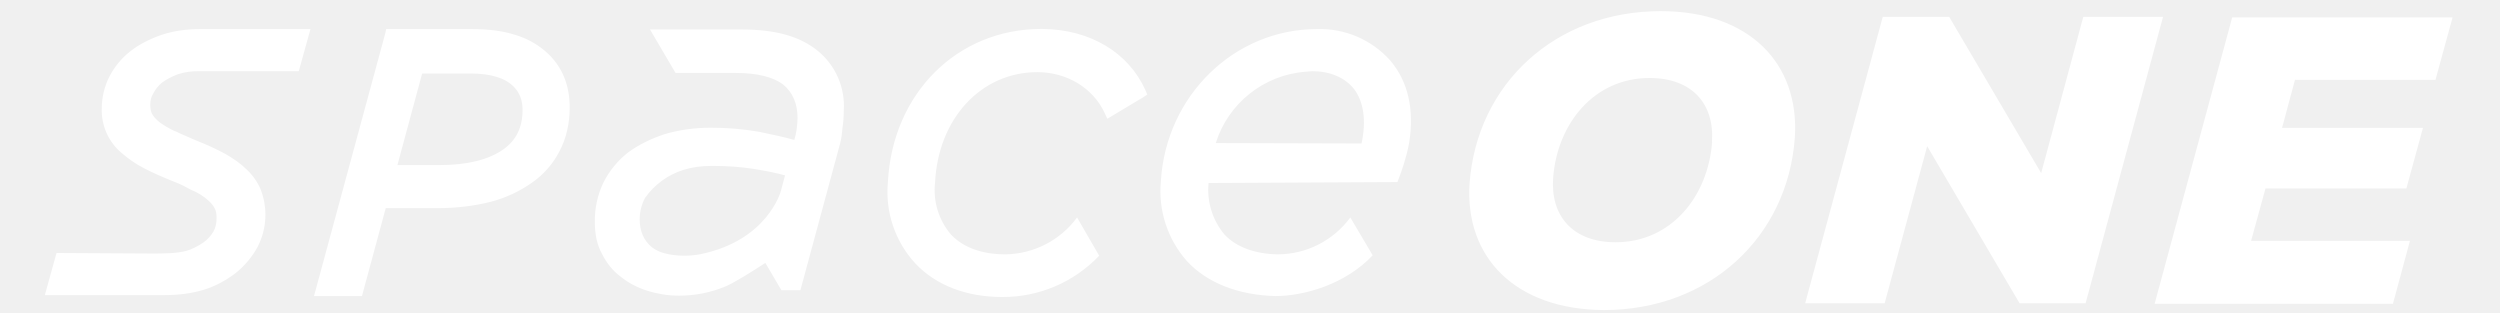
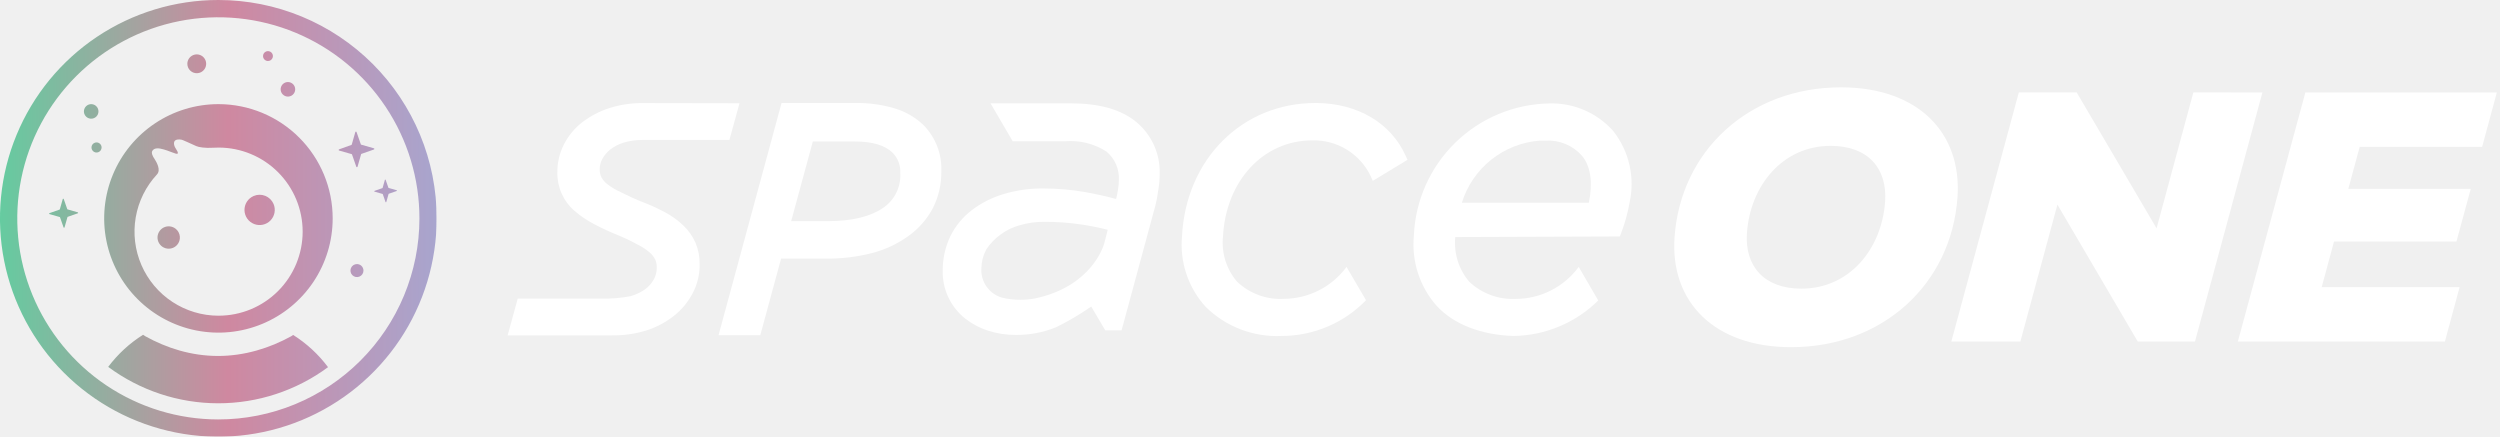
- <svg xmlns="http://www.w3.org/2000/svg" viewBox="0 0 184 23" fill="none">
-   <path d="M37.93 2.57c-.92-.3-2-.43-3.23-.43h-6.28l-.06.3-5.25 19.35h3.53l1.75-6.47h3.83c1.39 0 2.71-.17 3.87-.46a9.4 9.4 0 003.07-1.42 6.32 6.32 0 002.04-2.35c.47-.9.73-1.98.73-3.17 0-1.59-.5-2.88-1.52-3.9a6.01 6.01 0 00-2.48-1.45zm-.92 8.45c-1.06.73-2.6 1.13-4.66 1.13h-3.1l1.82-6.74h3.56c1.49 0 2.55.33 3.17.96.43.43.66.99.66 1.71 0 1.3-.46 2.25-1.45 2.94zM14.76 2.14c-1.03 0-1.99.13-2.88.43-.86.3-1.65.7-2.27 1.19a5.65 5.65 0 00-1.56 1.88 5.22 5.22 0 00-.56 2.34 4.1 4.1 0 001.45 3.27c.47.4 1 .8 1.66 1.13.62.33 1.38.66 2.2.99.54.2.9.4 1.26.6a4.27 4.27 0 011.29.8c.2.18.36.38.46.58.1.2.13.43.13.66 0 .4-.06.73-.23 1.03-.2.33-.43.59-.76.82-.33.23-.85.5-1.22.6-.72.2-1.78.2-2.54.2l-7.03-.04-.86 3.1h8.81c1.06 0 2.02-.13 2.88-.39.86-.26 1.65-.7 2.34-1.22a6.42 6.42 0 001.62-1.92 5.15 5.15 0 00.23-4.26 4.33 4.33 0 00-1.02-1.45c-.43-.43-.96-.8-1.59-1.16-.6-.33-1.32-.66-2.08-.96-.5-.2-.89-.4-1.29-.56-.13-.06-.23-.13-.36-.16a6.72 6.72 0 01-1.12-.66c-.23-.2-.43-.4-.53-.6-.1-.2-.13-.43-.13-.66 0-.3.06-.6.23-.86.16-.3.36-.56.66-.8.3-.22.7-.42 1.12-.59a4.84 4.84 0 011.59-.23h7.33l.86-3.1h-8.1zM79.27 16.01A6.66 6.66 0 0174 18.72c-1.72 0-3.1-.5-4-1.45a5.02 5.02 0 01-1.18-3.83c.23-4.73 3.4-8.13 7.53-8.13 2.17 0 4.09 1.16 4.95 3l.2.43 2.64-1.58.3-.2-.14-.33c-1.25-2.77-4.06-4.46-7.56-4.5h-.1c-6.2 0-10.96 4.76-11.29 11.27a7.75 7.75 0 002.01 5.98c1.52 1.62 3.77 2.48 6.41 2.48a9.77 9.77 0 007.13-3.04l-1.62-2.8zM99.38 16.01a6.65 6.65 0 01-5.35 2.71c-.03 0 .04 0 0 0-1.65-.03-3.04-.53-3.9-1.45a5.12 5.12 0 01-1.18-3.8l13.9-.07.1-.26c.2-.53.56-1.52.76-2.61.4-2.45-.07-4.53-1.39-6.08a6.93 6.93 0 00-5.38-2.31c-6.11 0-11.13 4.92-11.5 11.2a7.76 7.76 0 001.92 5.88c1.49 1.61 3.8 2.5 6.5 2.57.1 0-.1 0 0 0 2.12 0 5.16-.86 7.17-3L99.38 16zm.83-5.45l-10.73-.03a7.53 7.53 0 016.6-5.25c.16 0 .33-.04.5-.04 1.32 0 2.4.47 3.07 1.3.72.95.92 2.34.56 4.02zM60.16 3.72c-1.3-1.05-3.1-1.55-5.55-1.55H47.84l1.88 3.2h4.46c1.55 0 2.74.3 3.47.86.69.57 1.05 1.4 1.05 2.45 0 .23-.03.5-.06.8-.04.29-.1.55-.17.78v.04c-.8-.23-1.68-.4-2.6-.6a20.5 20.5 0 00-3.57-.3c-1.22 0-2.35.17-3.37.47-1.02.33-1.95.8-2.7 1.35a6.54 6.54 0 00-1.82 2.22 6.47 6.47 0 00-.63 2.9c0 .9.16 1.69.53 2.35.33.66.79 1.25 1.38 1.68.57.46 1.23.8 1.95 1.03.73.23 1.52.36 2.31.36a8.8 8.8 0 003.4-.66c.6-.23 2.08-1.16 2.98-1.75l1.18 2.01h1.4l2.86-10.57c.1-.33.17-.7.2-1.02l.03-.3c.07-.43.1-.89.1-1.29a5.23 5.23 0 00-1.94-4.46zm-2.68 10.31c-.03.13-1.02 3.63-5.84 4.66 0 0-.53.13-1.3.13-.55 0-1.05-.07-1.51-.2a2.6 2.6 0 01-.86-.43c-.6-.5-.89-1.19-.89-2.05 0-.52.13-1.09.4-1.58a5.43 5.43 0 012.8-2.05c.63-.2 1.32-.3 2.12-.3 1.09 0 2.14.07 3.13.23.83.14 1.55.27 2.25.47l-.3 1.12zM168.92 5.84l-.96 3.57h10.37l-1.22 4.46h-10.37l-1.06 3.86h11.69l-1.25 4.63h-17.54l5.71-21.08h16.22l-1.26 4.6h-10.33v-.04zM159.2 1.24l-5.7 21.08h-4.86l-6.8-11.56-3.13 11.56h-5.85l5.71-21.08h4.89l6.77 11.5 3.1-11.5h5.88zM108.16 13.5C108.7 6.17 114.47.82 122.23.82c6.5 0 10.23 3.83 9.87 9.31-.53 7.34-6.3 12.69-14.06 12.69-6.5-.04-10.24-3.87-9.88-9.32zM126 10.46c.2-2.8-1.45-4.72-4.59-4.72-4.1 0-6.8 3.37-7.1 7.36-.2 2.81 1.46 4.73 4.6 4.73 4.09 0 6.8-3.37 7.1-7.37z" fill="#fff" />
+ <svg xmlns="http://www.w3.org/2000/svg" width="458" height="80" viewBox="0 0 458 80" fill="none">
+   <mask id="mask0" mask-type="alpha" maskUnits="userSpaceOnUse" x="0" y="0" width="80" height="80">
+     <g clip-path="url(#clip0)">
+       <path d="M18.038 20.411C18.038 20.148 17.96 19.891 17.814 19.672C17.667 19.453 17.459 19.282 17.216 19.181C16.973 19.08 16.705 19.054 16.447 19.105C16.189 19.157 15.951 19.284 15.765 19.47C15.579 19.656 15.452 19.893 15.401 20.152C15.349 20.41 15.376 20.678 15.476 20.921C15.577 21.164 15.748 21.372 15.967 21.519C16.186 21.665 16.443 21.743 16.707 21.743C16.881 21.743 17.055 21.709 17.217 21.642C17.378 21.576 17.525 21.478 17.649 21.354C17.773 21.23 17.871 21.083 17.938 20.921C18.004 20.76 18.038 20.586 18.038 20.411Z" fill="#F6F6F6" />
+       <path d="M17.691 26.091C17.507 26.09 17.327 26.143 17.174 26.244C17.021 26.345 16.901 26.49 16.83 26.659C16.759 26.828 16.74 27.015 16.775 27.195C16.81 27.375 16.898 27.541 17.027 27.671C17.157 27.801 17.322 27.89 17.502 27.927C17.682 27.963 17.868 27.945 18.038 27.875C18.208 27.805 18.353 27.686 18.455 27.533C18.557 27.381 18.612 27.201 18.612 27.018C18.612 26.773 18.515 26.538 18.342 26.364C18.17 26.191 17.936 26.092 17.691 26.091Z" fill="#F6F6F6" />
+       <path d="M14.246 38.896L12.383 38.365C12.368 38.36 12.355 38.352 12.343 38.342C12.332 38.331 12.323 38.319 12.317 38.304L11.68 36.472C11.673 36.452 11.661 36.435 11.645 36.423C11.628 36.411 11.608 36.404 11.587 36.404C11.567 36.404 11.547 36.411 11.53 36.423C11.514 36.435 11.502 36.452 11.495 36.472L10.964 38.338C10.96 38.352 10.952 38.366 10.942 38.377C10.931 38.388 10.918 38.397 10.903 38.401L9.074 39.041C9.054 39.047 9.037 39.06 9.025 39.076C9.013 39.093 9.006 39.113 9.006 39.133C9.006 39.154 9.013 39.174 9.025 39.19C9.037 39.207 9.054 39.219 9.074 39.225L10.937 39.757C10.951 39.761 10.965 39.768 10.976 39.779C10.987 39.789 10.995 39.803 11 39.817L11.64 41.65C11.646 41.67 11.659 41.687 11.675 41.699C11.692 41.711 11.712 41.717 11.732 41.717C11.753 41.717 11.773 41.711 11.789 41.699C11.806 41.687 11.818 41.67 11.824 41.65L12.356 39.784C12.36 39.769 12.367 39.755 12.378 39.743C12.388 39.731 12.401 39.723 12.416 39.718L14.246 39.081C14.266 39.074 14.283 39.062 14.295 39.045C14.307 39.029 14.313 39.009 14.313 38.988C14.313 38.968 14.307 38.948 14.295 38.931C14.283 38.915 14.266 38.903 14.246 38.896Z" fill="#F6F6F6" />
+       <path d="M53.707 61.364C53.593 61.453 53.471 61.533 53.344 61.603C49.392 63.783 44.76 65.226 39.881 65.211C35.002 65.196 30.521 63.764 26.595 61.587C26.459 61.513 26.33 61.427 26.209 61.331C23.738 62.884 21.574 64.878 19.823 67.213C25.644 71.535 32.7 73.873 39.951 73.883C47.202 73.892 54.264 71.572 60.096 67.264C58.346 64.922 56.18 62.923 53.707 61.364Z" fill="#F6F6F6" />
+       <path d="M52.744 17.694C53.007 17.695 53.265 17.617 53.484 17.471C53.704 17.325 53.875 17.117 53.976 16.874C54.077 16.631 54.104 16.363 54.053 16.105C54.002 15.846 53.875 15.609 53.689 15.422C53.503 15.236 53.266 15.108 53.008 15.057C52.749 15.005 52.481 15.031 52.238 15.132C51.994 15.233 51.786 15.403 51.64 15.623C51.493 15.841 51.415 16.099 51.415 16.363C51.416 16.715 51.556 17.053 51.805 17.302C52.054 17.552 52.391 17.693 52.744 17.694V17.694Z" fill="#F6F6F6" />
+       <path d="M36.043 13.412C36.384 13.413 36.718 13.312 37.002 13.123C37.285 12.934 37.507 12.665 37.638 12.35C37.769 12.035 37.803 11.688 37.737 11.354C37.671 11.019 37.507 10.712 37.266 10.47C37.025 10.229 36.718 10.064 36.383 9.997C36.049 9.931 35.702 9.965 35.387 10.095C35.072 10.226 34.802 10.446 34.613 10.73C34.423 11.014 34.322 11.347 34.322 11.688C34.321 11.915 34.366 12.139 34.452 12.348C34.538 12.557 34.665 12.747 34.825 12.907C34.985 13.067 35.175 13.194 35.383 13.281C35.593 13.368 35.817 13.412 36.043 13.412V13.412Z" fill="#F6F6F6" />
+       <path d="M49.093 11.175C49.273 11.175 49.448 11.122 49.597 11.023C49.745 10.923 49.862 10.781 49.93 10.616C49.999 10.45 50.017 10.268 49.982 10.093C49.947 9.917 49.861 9.756 49.734 9.629C49.607 9.502 49.446 9.416 49.27 9.381C49.094 9.346 48.912 9.364 48.747 9.432C48.581 9.501 48.44 9.617 48.34 9.766C48.241 9.915 48.188 10.09 48.188 10.269C48.188 10.51 48.283 10.74 48.453 10.91C48.623 11.08 48.853 11.175 49.093 11.175Z" fill="#F6F6F6" />
+       <path d="M31.116 41.472C30.712 41.43 30.305 41.51 29.947 41.699C29.588 41.889 29.294 42.181 29.102 42.538C28.909 42.895 28.826 43.301 28.865 43.704C28.903 44.108 29.06 44.492 29.316 44.806C29.572 45.121 29.916 45.352 30.304 45.471C30.691 45.59 31.106 45.592 31.494 45.475C31.883 45.359 32.228 45.13 32.486 44.817C32.745 44.504 32.904 44.122 32.945 43.718C32.999 43.178 32.837 42.638 32.494 42.217C32.151 41.796 31.656 41.528 31.116 41.472Z" fill="#F6F6F6" />
+       <path d="M46.463 35.907C45.959 36.125 45.531 36.487 45.233 36.948C44.935 37.409 44.781 37.948 44.789 38.496C44.797 39.045 44.968 39.579 45.28 40.031C45.592 40.483 46.03 40.832 46.541 41.034C47.051 41.236 47.609 41.283 48.146 41.167C48.683 41.052 49.173 40.781 49.555 40.386C49.937 39.992 50.194 39.494 50.293 38.954C50.392 38.414 50.328 37.857 50.111 37.353C49.819 36.678 49.27 36.146 48.586 35.875C47.902 35.604 47.139 35.615 46.463 35.907V35.907Z" fill="#F6F6F6" />
+       <path d="M72.663 34.85L71.204 34.434C71.193 34.431 71.183 34.425 71.174 34.417C71.165 34.409 71.158 34.399 71.153 34.389L70.655 32.954C70.65 32.939 70.641 32.925 70.628 32.915C70.615 32.905 70.599 32.9 70.582 32.9C70.566 32.9 70.55 32.905 70.537 32.915C70.524 32.925 70.515 32.939 70.51 32.954L70.096 34.416C70.093 34.428 70.087 34.438 70.079 34.447C70.07 34.456 70.06 34.463 70.048 34.467L68.617 34.965C68.601 34.97 68.587 34.979 68.578 34.992C68.568 35.005 68.562 35.021 68.562 35.038C68.562 35.054 68.568 35.07 68.578 35.083C68.587 35.096 68.601 35.106 68.617 35.11L70.075 35.527C70.087 35.53 70.097 35.536 70.106 35.544C70.115 35.551 70.122 35.561 70.127 35.572L70.625 37.006C70.629 37.022 70.639 37.036 70.652 37.046C70.665 37.055 70.681 37.061 70.697 37.061C70.714 37.061 70.73 37.055 70.743 37.046C70.756 37.036 70.765 37.022 70.77 37.006L71.186 35.545C71.19 35.533 71.195 35.523 71.203 35.514C71.211 35.505 71.221 35.498 71.232 35.494L72.663 34.995C72.679 34.991 72.692 34.981 72.702 34.968C72.712 34.955 72.717 34.939 72.717 34.923C72.717 34.907 72.712 34.891 72.702 34.878C72.692 34.865 72.679 34.855 72.663 34.85Z" fill="#F6F6F6" />
+       <path d="M39.999 1.13986e-07C32.087 1.13986e-07 24.353 2.346 17.775 6.741C11.197 11.137 6.07 17.384 3.042 24.694C0.014 32.003 -0.778 40.046 0.766 47.805C2.309 55.565 6.119 62.693 11.713 68.287C17.308 73.881 24.435 77.691 32.195 79.234C39.954 80.778 47.997 79.986 55.306 76.958C62.616 73.93 68.863 68.803 73.259 62.225C77.654 55.647 80 47.913 80 40.002C80.001 34.748 78.966 29.547 76.956 24.693C74.946 19.84 71.999 15.43 68.285 11.715C64.57 8.001 60.16 5.054 55.307 3.044C50.454 1.034 45.252 -0 39.999 1.13986e-07V1.13986e-07ZM39.941 76.842C32.656 76.83 25.538 74.658 19.486 70.6C13.435 66.543 8.723 60.782 5.946 54.047C3.169 47.312 2.451 39.904 3.884 32.761C5.316 25.618 8.835 19.06 13.995 13.916C19.154 8.773 25.723 5.275 32.871 3.864C40.018 2.454 47.423 3.195 54.15 5.993C60.877 8.791 66.623 13.521 70.661 19.585C74.7 25.648 76.85 32.773 76.839 40.059C76.832 44.897 75.871 49.686 74.013 54.153C72.155 58.62 69.435 62.677 66.009 66.093C62.583 69.509 58.517 72.216 54.044 74.06C49.572 75.904 44.779 76.85 39.941 76.842V76.842Z" fill="#F6F6F6" />
+       <path d="M68.463 27.157L66.18 26.505C66.162 26.5 66.145 26.491 66.131 26.478C66.118 26.466 66.107 26.45 66.101 26.432L65.319 24.189C65.311 24.165 65.296 24.145 65.276 24.13C65.256 24.116 65.232 24.108 65.208 24.108C65.183 24.108 65.159 24.116 65.139 24.13C65.119 24.145 65.104 24.165 65.096 24.189L64.444 26.474C64.439 26.492 64.43 26.509 64.418 26.523C64.405 26.537 64.389 26.547 64.371 26.553L62.131 27.356C62.106 27.363 62.085 27.378 62.069 27.398C62.054 27.419 62.045 27.444 62.045 27.469C62.045 27.495 62.054 27.52 62.069 27.54C62.085 27.561 62.106 27.576 62.131 27.582L64.413 28.232C64.432 28.237 64.448 28.247 64.462 28.26C64.475 28.273 64.486 28.289 64.492 28.307L65.274 30.551C65.282 30.574 65.297 30.595 65.317 30.609C65.337 30.623 65.361 30.631 65.386 30.631C65.41 30.631 65.435 30.623 65.455 30.609C65.475 30.595 65.49 30.574 65.498 30.551L66.15 28.265C66.154 28.247 66.163 28.23 66.176 28.216C66.189 28.203 66.204 28.192 66.222 28.186L68.466 27.401C68.498 27.401 68.529 27.388 68.552 27.364C68.574 27.341 68.587 27.31 68.586 27.278C68.586 27.245 68.573 27.214 68.549 27.192C68.526 27.169 68.495 27.156 68.463 27.157V27.157Z" fill="#F6F6F6" />
+       <path d="M40.017 19.077C35.877 19.077 31.83 20.304 28.388 22.604C24.946 24.904 22.263 28.174 20.679 31.998C19.095 35.823 18.68 40.032 19.488 44.092C20.296 48.152 22.29 51.882 25.218 54.809C28.145 57.736 31.875 59.729 35.935 60.536C39.995 61.344 44.204 60.929 48.029 59.344C51.853 57.759 55.122 55.076 57.421 51.634C59.721 48.191 60.948 44.144 60.947 40.004C60.947 34.454 58.741 29.131 54.816 25.206C50.891 21.281 45.567 19.077 40.017 19.077V19.077ZM40.017 57.837C37.02 57.833 34.09 56.954 31.586 55.309C29.081 53.664 27.111 51.324 25.917 48.576C24.723 45.827 24.356 42.791 24.862 39.837C25.368 36.884 26.725 34.142 28.766 31.948V31.948C29.524 31.118 28.667 29.687 28.322 29.134C27.969 28.645 27.667 28.002 27.915 27.625C28.217 27.172 28.781 27.105 29.361 27.223C31.058 27.57 32.317 28.383 32.547 28.129C32.691 27.966 32.38 27.489 32.205 27.223C31.795 26.619 31.765 25.961 32.124 25.713C32.483 25.466 33.16 25.514 33.537 25.686C34.065 25.925 34.684 26.172 35.953 26.764C36.396 26.97 37.586 27.163 39.087 27.066C39.404 27.048 39.724 27.036 40.047 27.036C44.131 27.036 48.048 28.658 50.936 31.546C53.824 34.434 55.446 38.351 55.446 42.435C55.446 46.519 53.824 50.436 50.936 53.324C48.048 56.212 44.131 57.834 40.047 57.834L40.017 57.837Z" fill="#F6F6F6" />
+       <path d="M65.398 48.377C65.162 48.377 64.931 48.446 64.734 48.577C64.537 48.708 64.384 48.894 64.293 49.112C64.203 49.33 64.179 49.57 64.225 49.802C64.271 50.034 64.385 50.246 64.552 50.413C64.719 50.581 64.931 50.694 65.163 50.74C65.394 50.786 65.635 50.762 65.853 50.671C66.071 50.581 66.257 50.428 66.388 50.231C66.519 50.034 66.588 49.803 66.588 49.567C66.587 49.252 66.461 48.95 66.238 48.727C66.015 48.504 65.713 48.378 65.398 48.377V48.377Z" fill="#F6F6F6" />
+     </g>
+   </mask>
+   <g mask="url(#mask0)">
+     <rect width="80" height="80" fill="url(#paint0_linear)" />
+   </g>
+   <path d="M117.875 18.884C115.749 18.855 113.632 19.168 111.605 19.809C109.825 20.386 108.156 21.261 106.668 22.395C105.264 23.485 104.119 24.871 103.313 26.455C102.512 28.032 102.098 29.779 102.107 31.549C102.076 32.885 102.341 34.212 102.883 35.434C103.425 36.656 104.23 37.743 105.241 38.618C106.341 39.573 107.552 40.394 108.846 41.063C110.374 41.866 111.944 42.589 113.549 43.226C114.485 43.611 115.401 44.045 116.292 44.527L116.903 44.856C117.676 45.238 118.398 45.718 119.05 46.282C119.459 46.637 119.794 47.069 120.038 47.552C120.231 48.002 120.328 48.488 120.32 48.978C120.339 49.744 120.155 50.501 119.787 51.173C119.397 51.877 118.863 52.491 118.219 52.975C117.416 53.538 116.527 53.967 115.586 54.245C113.77 54.601 111.919 54.754 110.069 54.699H94.85L93 61.439H112.075C114.198 61.475 116.313 61.179 118.345 60.561C120.189 59.98 121.915 59.072 123.439 57.881C124.877 56.753 126.058 55.332 126.903 53.712C127.767 52.076 128.204 50.248 128.172 48.398C128.193 47.054 127.937 45.721 127.42 44.48C126.896 43.304 126.151 42.24 125.226 41.345C124.203 40.362 123.048 39.529 121.793 38.868C120.326 38.088 118.807 37.407 117.248 36.831C116.166 36.392 115.32 35.984 114.489 35.577L113.721 35.201C112.863 34.822 112.053 34.343 111.307 33.774C110.847 33.428 110.462 32.991 110.179 32.489C109.965 32.028 109.858 31.524 109.865 31.016C109.868 30.36 110.03 29.715 110.335 29.135C110.702 28.465 111.197 27.873 111.793 27.395C112.53 26.828 113.364 26.397 114.254 26.125C115.378 25.792 116.545 25.628 117.718 25.64H133.627L135.476 18.916L117.875 18.884Z" fill="white" />
+   <path d="M163.8 19.825C161.515 19.159 159.143 18.837 156.763 18.868H143.173L143.001 19.527L131.637 61.407H139.286L143.095 47.379H151.386C154.209 47.405 157.022 47.062 159.756 46.361C162.157 45.739 164.422 44.676 166.433 43.226C168.288 41.904 169.812 40.172 170.885 38.163C171.96 36.043 172.499 33.691 172.452 31.314C172.507 29.764 172.245 28.219 171.682 26.774C171.119 25.33 170.266 24.015 169.176 22.912C167.66 21.464 165.815 20.404 163.8 19.825ZM161.763 38.1C159.49 39.668 156.089 40.514 151.669 40.514H144.944L148.91 25.922H156.653C159.788 25.922 162.154 26.611 163.534 27.991C164.011 28.473 164.381 29.05 164.621 29.685C164.861 30.319 164.966 30.997 164.929 31.674C165.01 32.929 164.76 34.182 164.205 35.31C163.649 36.438 162.807 37.4 161.763 38.1V38.1Z" fill="white" />
+   <path d="M246.684 48.9C245.367 50.694 243.65 52.156 241.669 53.171C239.688 54.185 237.499 54.725 235.273 54.746C233.696 54.843 232.115 54.615 230.629 54.076C229.144 53.536 227.785 52.698 226.637 51.611C225.666 50.48 224.936 49.163 224.491 47.74C224.047 46.317 223.897 44.818 224.051 43.336C224.583 33.116 231.449 25.718 240.383 25.718C242.605 25.654 244.797 26.234 246.697 27.388C248.596 28.542 250.121 30.221 251.088 32.223L251.496 33.132L257.185 29.683L257.859 29.276L257.53 28.571C254.85 22.552 248.737 18.931 241.182 18.868H240.994C227.562 18.868 217.279 29.135 216.543 43.273C216.327 45.614 216.601 47.975 217.349 50.204C218.096 52.433 219.301 54.482 220.884 56.219C222.709 58.019 224.886 59.421 227.278 60.338C229.671 61.255 232.228 61.667 234.787 61.549C237.673 61.548 240.53 60.968 243.187 59.842C245.845 58.717 248.249 57.069 250.257 54.997L246.684 48.9Z" fill="white" />
+   <path d="M289.223 48.9C287.884 50.72 286.134 52.2 284.116 53.218C282.098 54.237 279.869 54.766 277.609 54.762V54.762C276.065 54.826 274.524 54.582 273.076 54.044C271.628 53.506 270.302 52.684 269.176 51.627C268.218 50.504 267.497 49.199 267.055 47.79C266.613 46.382 266.46 44.898 266.605 43.429L296.747 43.32L296.966 42.771C297.673 40.947 298.198 39.056 298.533 37.129C299.042 34.851 299.036 32.488 298.516 30.213C297.995 27.938 296.973 25.808 295.524 23.978C294.067 22.346 292.271 21.05 290.263 20.181C288.255 19.312 286.081 18.891 283.894 18.947C277.428 19.042 271.246 21.613 266.618 26.129C261.991 30.646 259.271 36.764 259.019 43.226C258.804 45.518 259.059 47.831 259.768 50.022C260.477 52.213 261.625 54.236 263.141 55.969C266.276 59.433 271.386 61.361 277.248 61.549C283.078 61.476 288.652 59.144 292.797 55.044L289.223 48.9ZM291.073 37.144H267.812C268.773 34.032 270.65 31.282 273.197 29.252C275.744 27.223 278.843 26.007 282.091 25.765H283.173C284.422 25.693 285.672 25.907 286.826 26.39C287.98 26.873 289.009 27.614 289.834 28.555C291.417 30.467 291.841 33.461 291.073 37.144Z" fill="white" />
+   <path d="M208.11 22.301C205.305 20.028 201.371 18.931 196.104 18.931H189.505H182.578H181.465L185.524 25.875H195.179C197.813 25.67 200.442 26.324 202.672 27.74C203.446 28.379 204.059 29.192 204.459 30.112C204.86 31.033 205.037 32.035 204.976 33.038C204.974 33.605 204.921 34.172 204.819 34.73C204.725 35.373 204.6 35.953 204.474 36.455C202.74 35.984 200.843 35.561 198.784 35.185C196.248 34.746 193.678 34.526 191.104 34.527C188.642 34.503 186.19 34.852 183.832 35.561C181.724 36.187 179.748 37.19 178.001 38.524C176.344 39.801 175.003 41.442 174.082 43.32C173.161 45.281 172.69 47.423 172.703 49.59C172.665 51.268 173.016 52.932 173.728 54.452C174.441 55.972 175.495 57.307 176.81 58.351C178.075 59.344 179.509 60.103 181.042 60.593C182.669 61.105 184.366 61.364 186.073 61.361C188.608 61.388 191.124 60.908 193.471 59.95C195.711 58.85 197.865 57.582 199.913 56.157L202.484 60.514H205.477L211.668 37.646C211.86 36.908 212.007 36.16 212.107 35.404C212.107 35.169 212.186 34.95 212.217 34.73C212.371 33.803 212.45 32.865 212.452 31.925C212.52 30.095 212.164 28.273 211.411 26.604C210.657 24.934 209.528 23.461 208.11 22.301V22.301ZM202.295 44.605C202.201 44.934 200.085 52.442 189.647 54.668C188.737 54.837 187.813 54.921 186.888 54.919C185.769 54.922 184.653 54.791 183.565 54.527C182.418 54.194 181.418 53.48 180.732 52.503C180.045 51.525 179.712 50.343 179.788 49.151C179.806 47.946 180.112 46.764 180.681 45.702C181.383 44.634 182.276 43.704 183.314 42.959C184.344 42.191 185.508 41.622 186.747 41.282C188.226 40.839 189.764 40.622 191.308 40.64C193.585 40.629 195.859 40.791 198.111 41.126C199.735 41.368 201.346 41.692 202.938 42.097L202.295 44.605Z" fill="white" />
+   <path d="M432.295 26.909L430.211 34.605H452.64L450.023 44.245H427.593L425.336 52.599H450.602L447.907 62.568H409.976L422.342 16.941H457.421L454.725 26.909H432.295Z" fill="white" />
+   <path d="M414.473 16.941L402.122 62.568H391.636L376.919 37.489L370.132 62.568H357.483L369.85 16.925H380.445L395.085 41.831L401.825 16.925L414.473 16.941Z" fill="white" />
+   <path d="M306.778 43.461C307.891 27.583 320.461 16 337.264 16C351.37 16 359.443 24.307 358.612 36.141C357.499 52.035 344.928 63.602 328.126 63.602C314.066 63.602 305.947 55.295 306.778 43.461ZM345.352 36.925C345.775 30.843 342.217 26.721 335.383 26.721C326.527 26.721 320.649 34.056 320.038 42.677C319.615 48.759 323.173 52.881 330.007 52.881C338.863 52.881 344.756 45.561 345.352 36.925Z" fill="white" />
+   <defs>
+     <linearGradient id="paint0_linear" x1="-9.09495e-10" y1="40" x2="80" y2="40" gradientUnits="userSpaceOnUse">
+       <stop stop-color="#65CBA0" />
+       <stop offset="0.521" stop-color="#CF88A0" />
+       <stop offset="1" stop-color="#A8A5CE" />
+     </linearGradient>
+     <clipPath id="clip0">
+       <rect width="80" height="80" fill="white" />
+     </clipPath>
+   </defs>
</svg>
